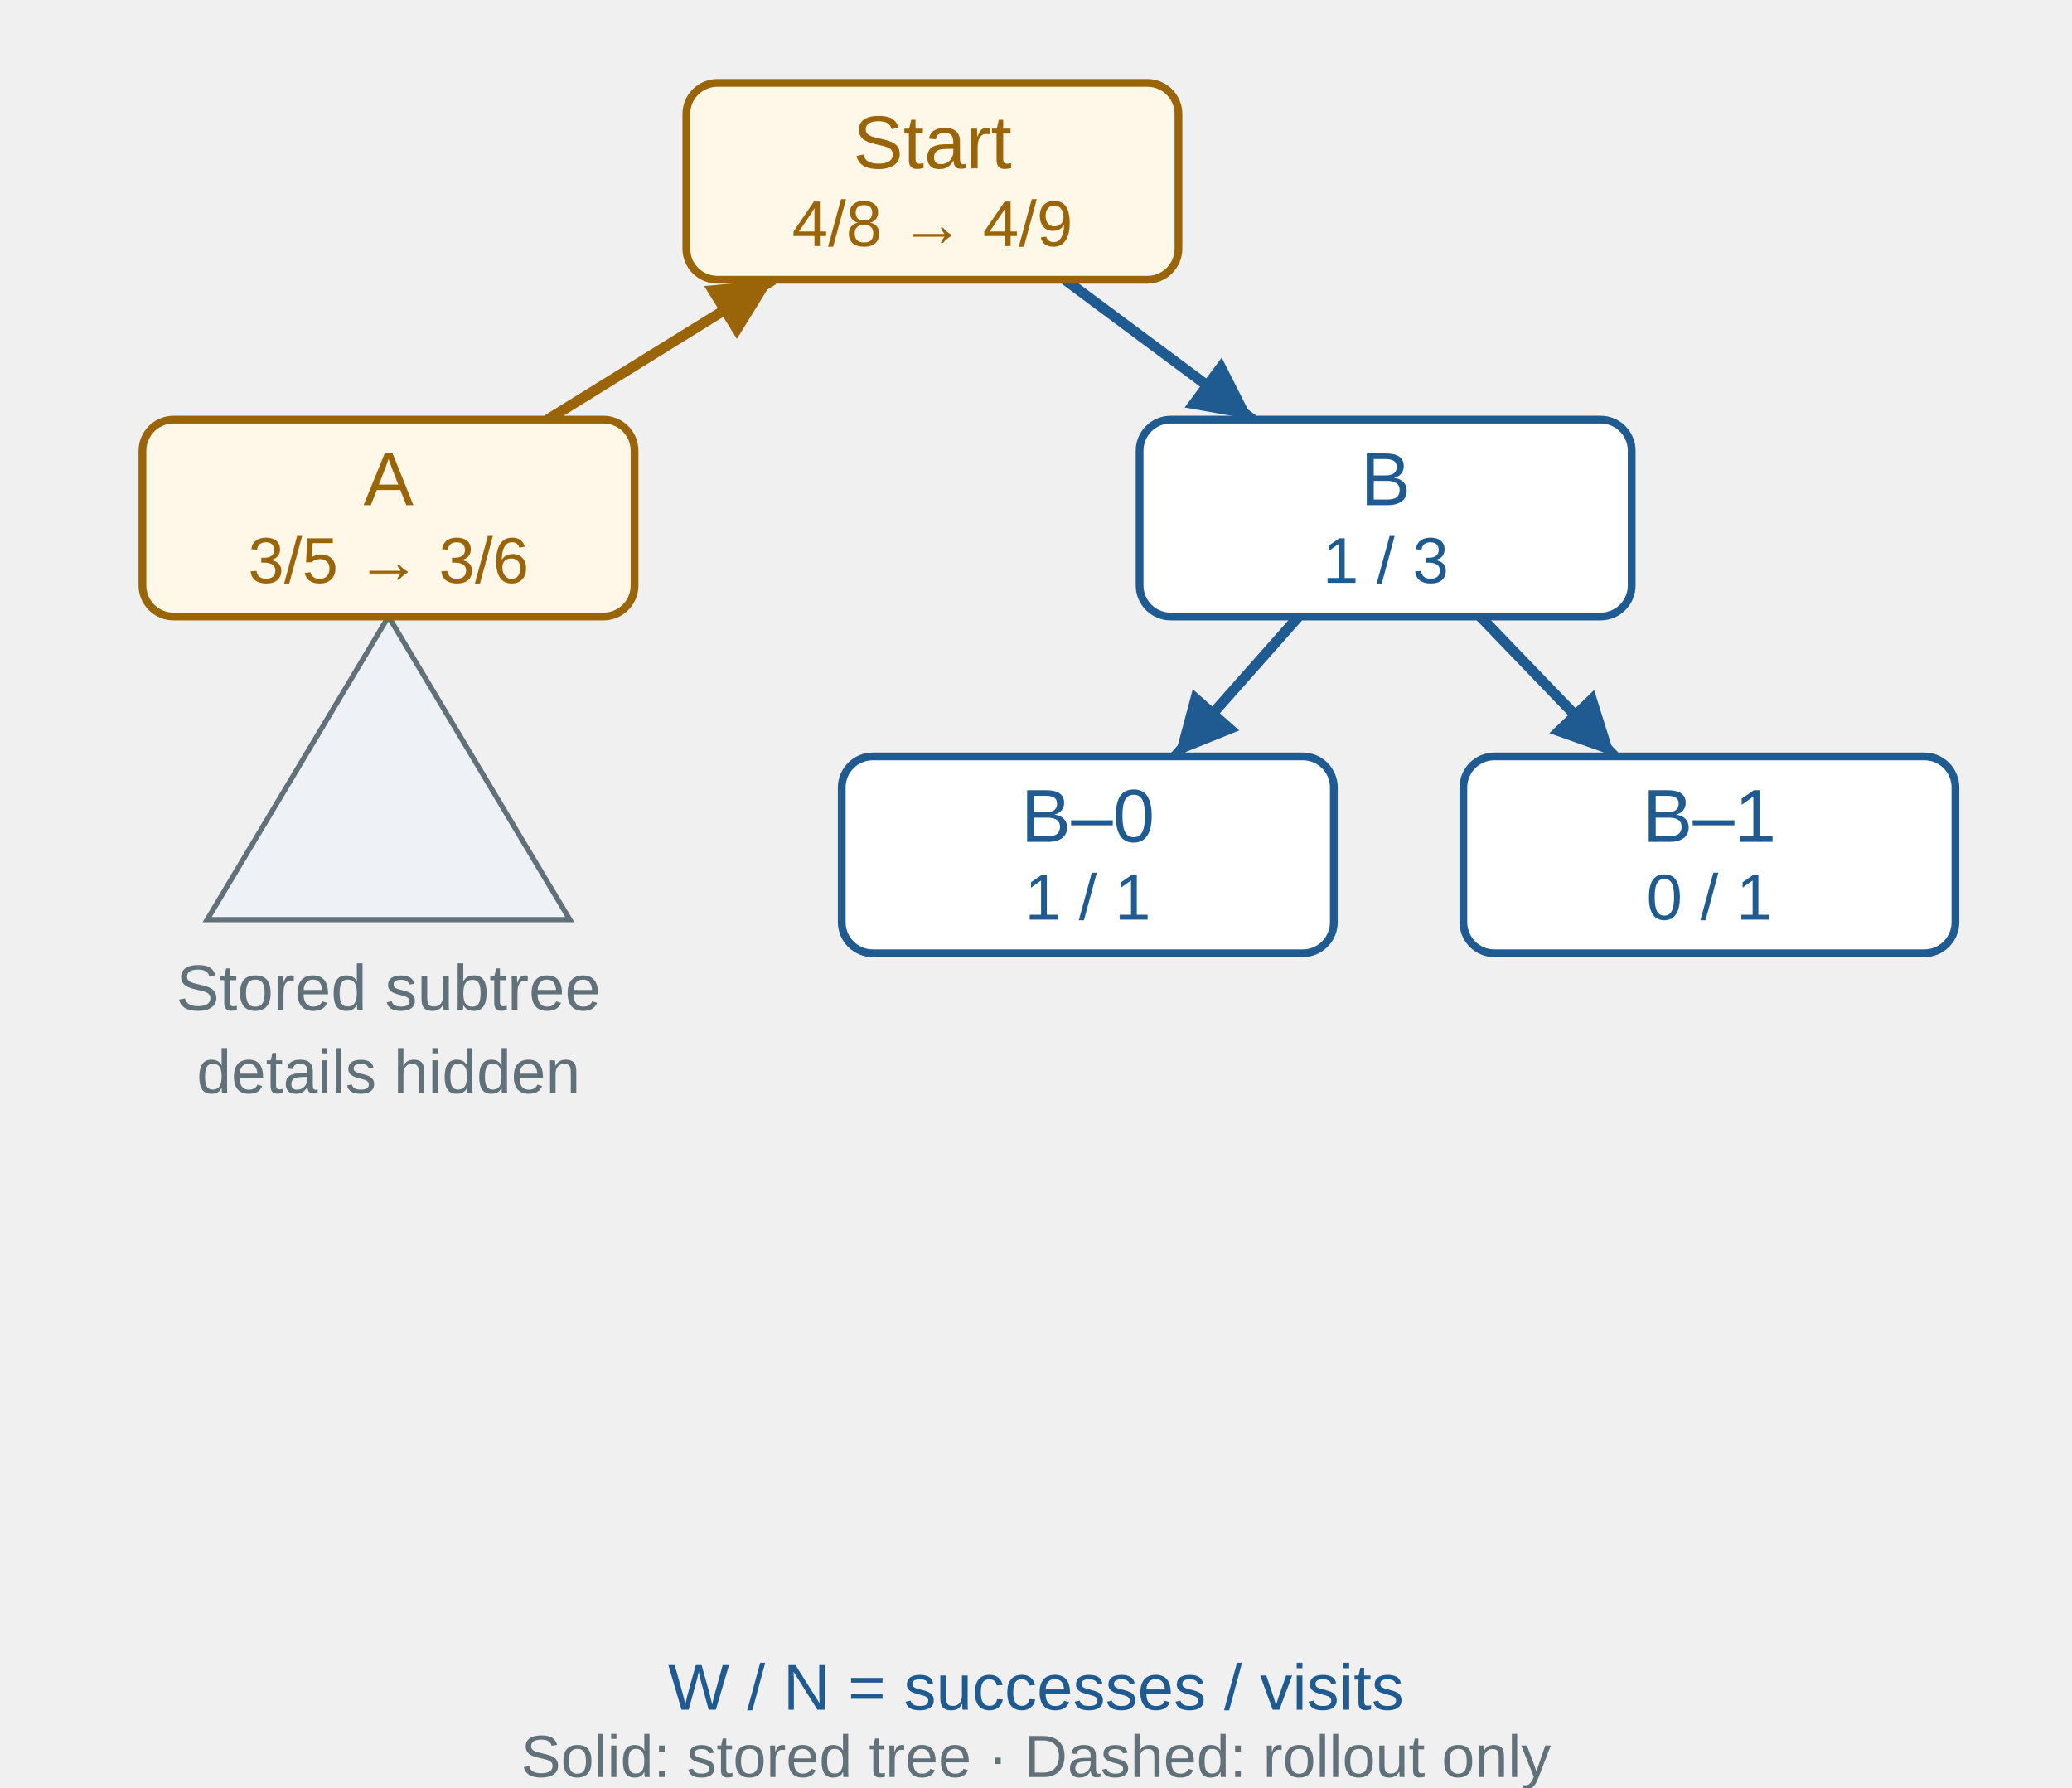
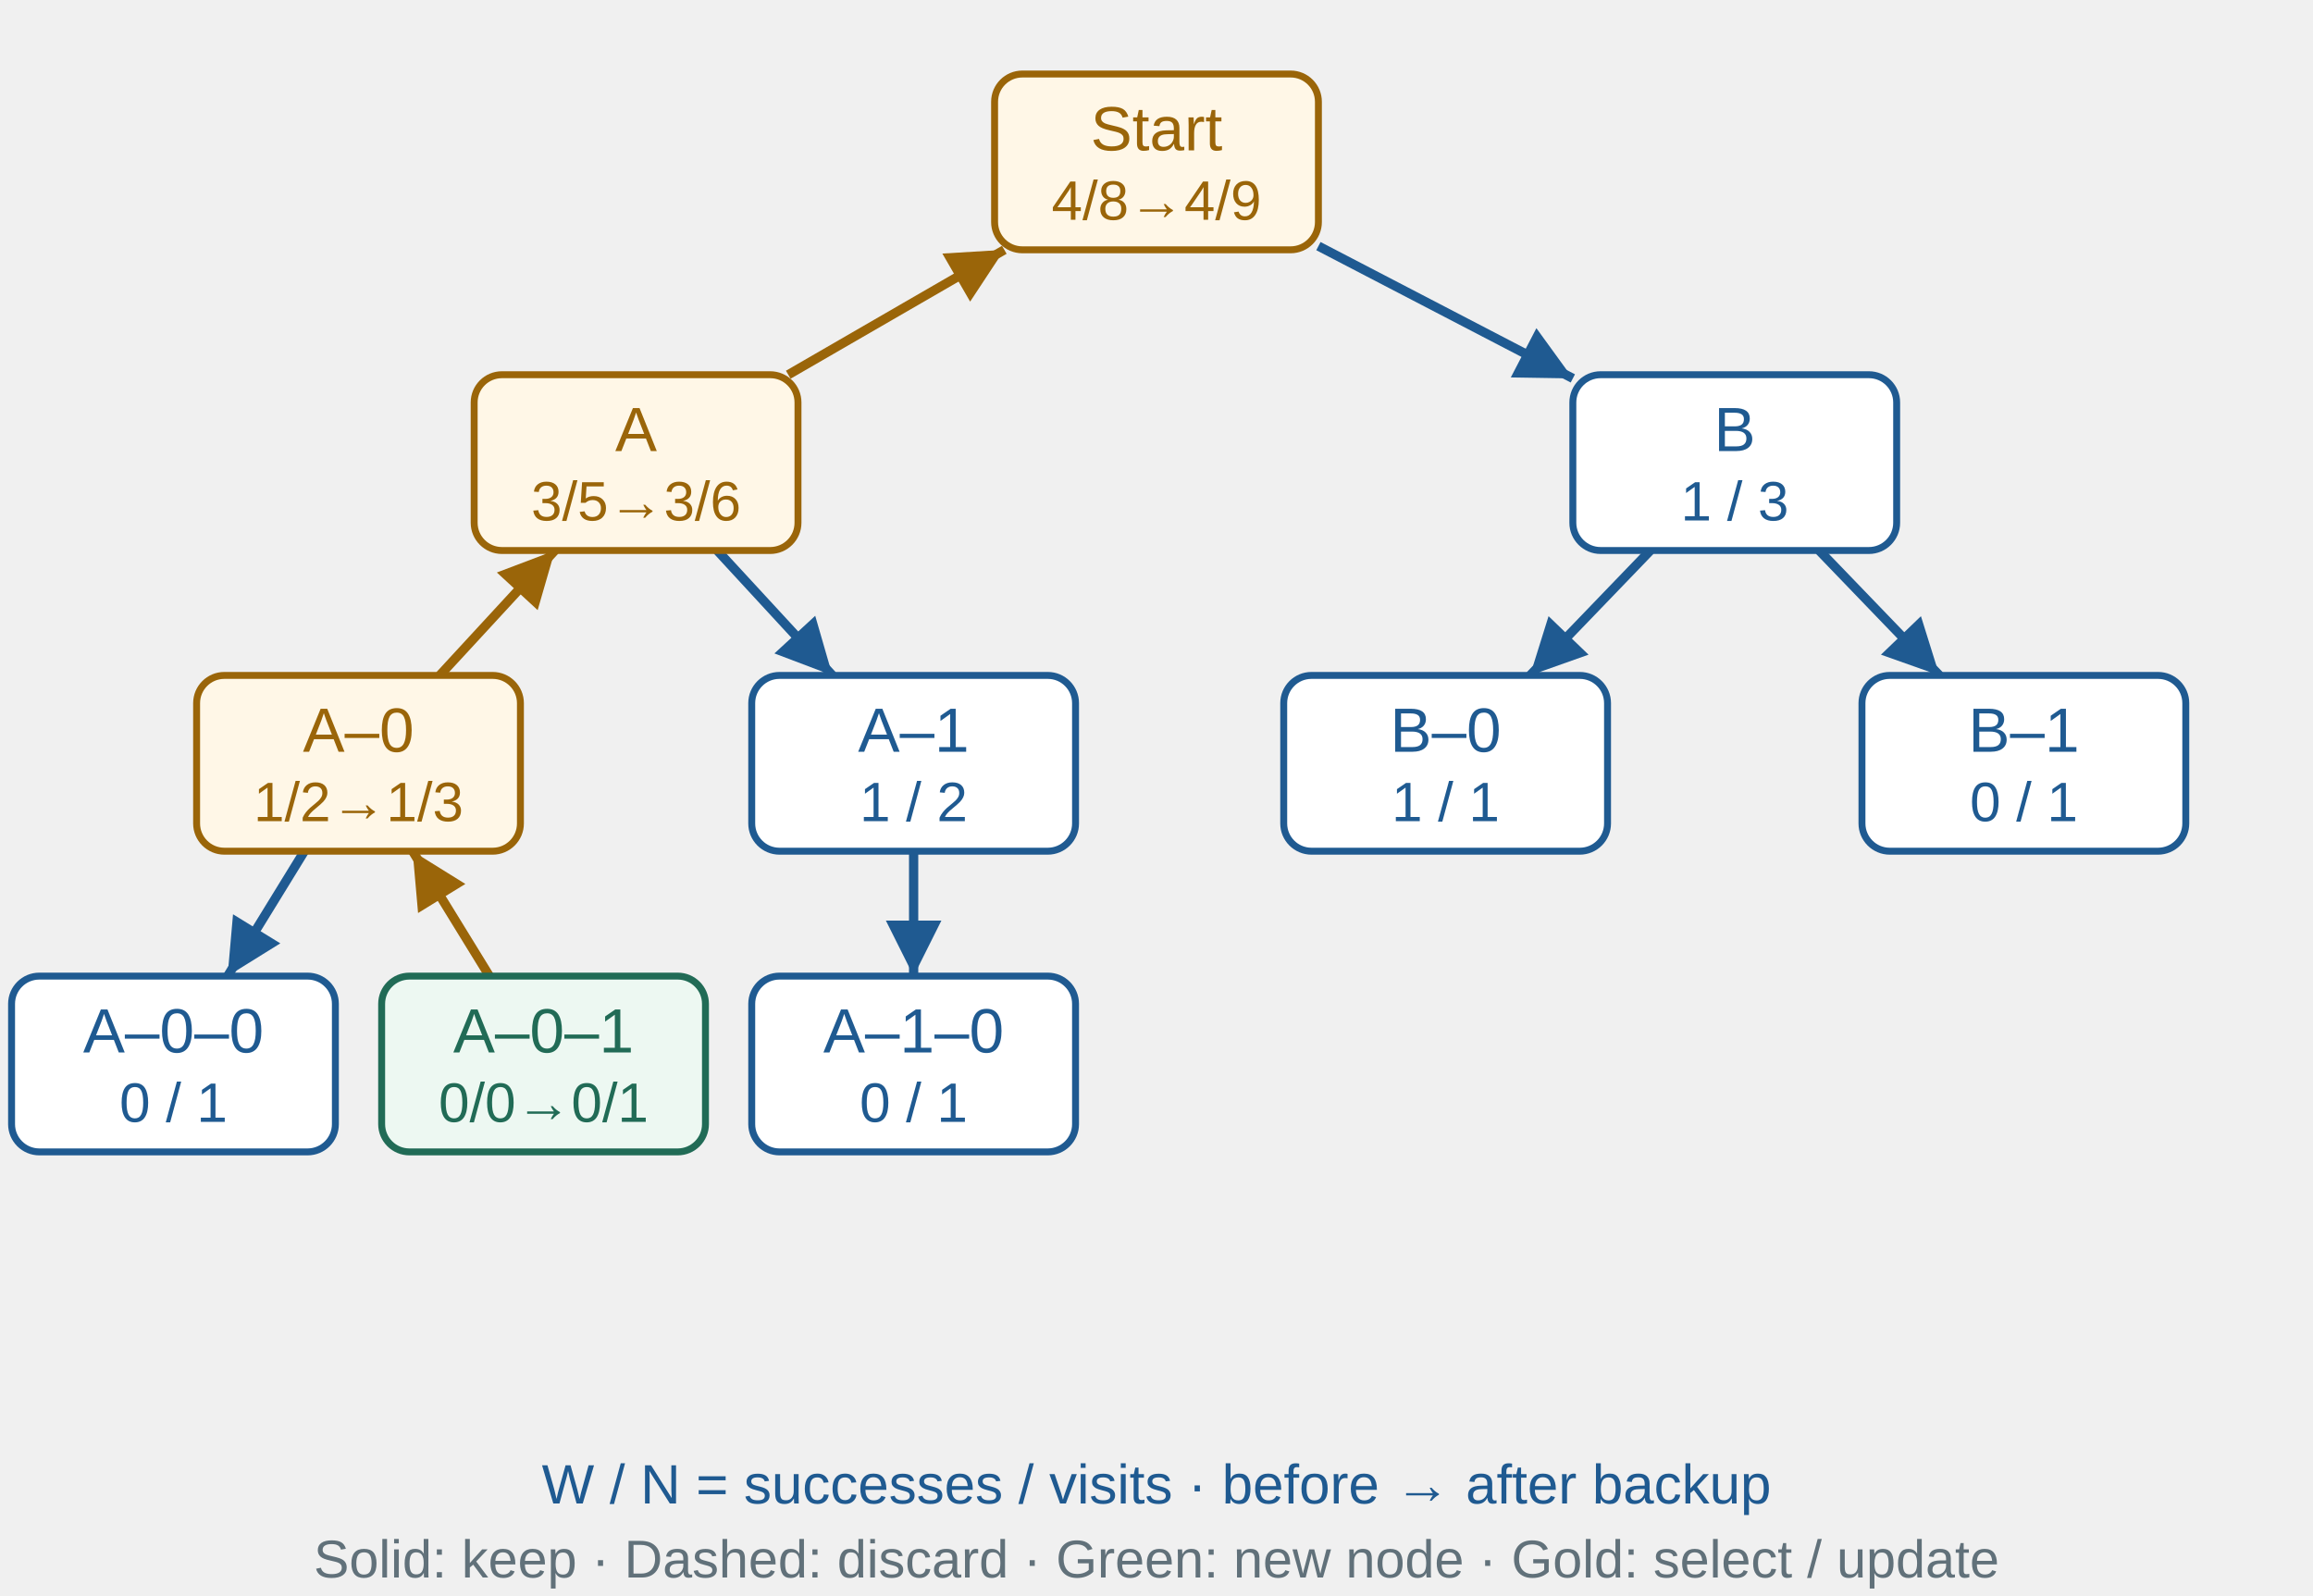
- <svg xmlns="http://www.w3.org/2000/svg" viewBox="0 0 800 690" role="img" aria-labelledby="title desc">
+ <svg xmlns="http://www.w3.org/2000/svg" viewBox="0 0 1000 690" role="img" aria-labelledby="title desc">
  <defs>
    <marker id="blue" viewBox="0 0 10 10" refX="10" refY="5" markerWidth="6" markerHeight="6" orient="auto-start-reverse">
      <path d="M0 0 L10 5 L0 10 Z" fill="#1f5a91" />
    </marker>
    <marker id="gold" viewBox="0 0 10 10" refX="10" refY="5" markerWidth="6" markerHeight="6" orient="auto-start-reverse">
      <path d="M0 0 L10 5 L0 10 Z" fill="#9a6509" />
    </marker>
    <marker id="green" viewBox="0 0 10 10" refX="10" refY="5" markerWidth="6" markerHeight="6" orient="auto-start-reverse">
      <path d="M0 0 L10 5 L0 10 Z" fill="#216b56" />
    </marker>
    <marker id="red" viewBox="0 0 10 10" refX="10" refY="5" markerWidth="6" markerHeight="6" orient="auto-start-reverse">
      <path d="M0 0 L10 5 L0 10 Z" fill="#ac3543" />
    </marker>
    <marker id="gray" viewBox="0 0 10 10" refX="10" refY="5" markerWidth="6" markerHeight="6" orient="auto-start-reverse">
      <path d="M0 0 L10 5 L0 10 Z" fill="#61717a" />
    </marker>
  </defs>
  <g font-family="Arial, sans-serif" text-anchor="middle">
-     <path d="M211.4 162.0 L298.6 108.0" fill="none" stroke="#9a6509" stroke-width="4" marker-end="url(#gold)" />
-     <path d="M411.2 108.0 L483.8 162.0" fill="none" stroke="#1f5a91" stroke-width="4" marker-end="url(#blue)" />
-     <path d="M501.4 238.0 L453.6 292.0" fill="none" stroke="#1f5a91" stroke-width="4" marker-end="url(#blue)" />
-     <path d="M571.5 238.0 L623.5 292.0" fill="none" stroke="#1f5a91" stroke-width="4" marker-end="url(#blue)" />
-     <path d="M150 238 L80 355 L220 355 Z" fill="#eef2f6" stroke="#61717a" stroke-width="2" />
-     <text x="150" y="390" font-size="25" fill="#61717a">Stored subtree</text>
-     <text x="150" y="422" font-size="24" fill="#61717a">details hidden</text>
-     <rect x="265" y="32" width="190" height="76" rx="12" fill="#fff7e7" stroke="#9a6509" stroke-width="3" />
-     <text x="360" y="65" font-size="29" fill="#9a6509">Start</text>
-     <text x="360" y="95" font-size="25" fill="#9a6509">4/8 → 4/9</text>
-     <rect x="55" y="162" width="190" height="76" rx="12" fill="#fff7e7" stroke="#9a6509" stroke-width="3" />
-     <text x="150" y="195" font-size="29" fill="#9a6509">A</text>
-     <text x="150" y="225" font-size="25" fill="#9a6509">3/5 → 3/6</text>
-     <rect x="440" y="162" width="190" height="76" rx="12" fill="white" stroke="#1f5a91" stroke-width="3" />
-     <text x="535" y="195" font-size="29" fill="#1f5a91">B</text>
-     <text x="535" y="225" font-size="25" fill="#1f5a91">1 / 3</text>
-     <rect x="325" y="292" width="190" height="76" rx="12" fill="white" stroke="#1f5a91" stroke-width="3" />
-     <text x="420" y="325" font-size="29" fill="#1f5a91">B–0</text>
-     <text x="420" y="355" font-size="25" fill="#1f5a91">1 / 1</text>
-     <rect x="565" y="292" width="190" height="76" rx="12" fill="white" stroke="#1f5a91" stroke-width="3" />
-     <text x="660" y="325" font-size="29" fill="#1f5a91">B–1</text>
-     <text x="660" y="355" font-size="25" fill="#1f5a91">0 / 1</text>
-     <text x="400" y="660" font-size="25" fill="#1f5a91">W / N = successes / visits</text>
-     <text x="400" y="686" font-size="23" fill="#61717a">Solid: stored tree · Dashed: rollout only</text>
+     <path d="M340.8 162.0 L434.2 108.0" fill="none" stroke="#9a6509" stroke-width="4" marker-end="url(#gold)" />
+     <path d="M570.0 106.4 L680.0 163.6" fill="none" stroke="#1f5a91" stroke-width="4" marker-end="url(#blue)" />
+     <path d="M190.1 292.0 L239.9 238.0" fill="none" stroke="#9a6509" stroke-width="4" marker-end="url(#gold)" />
+     <path d="M310.1 238.0 L359.9 292.0" fill="none" stroke="#1f5a91" stroke-width="4" marker-end="url(#blue)" />
+     <path d="M131.6 368.0 L98.4 422.0" fill="none" stroke="#1f5a91" stroke-width="4" marker-end="url(#blue)" />
+     <path d="M395.0 368.0 L395.0 422.0" fill="none" stroke="#1f5a91" stroke-width="4" marker-end="url(#blue)" />
+     <path d="M713.5 238.0 L661.5 292.0" fill="none" stroke="#1f5a91" stroke-width="4" marker-end="url(#blue)" />
+     <path d="M786.5 238.0 L838.5 292.0" fill="none" stroke="#1f5a91" stroke-width="4" marker-end="url(#blue)" />
+     <path d="M211.6 422.0 L178.4 368.0" fill="none" stroke="#9a6509" stroke-width="4" marker-end="url(#gold)" />
+     <rect x="430" y="32" width="140" height="76" rx="12" fill="#fff7e7" stroke="#9a6509" stroke-width="3" />
+     <text x="500" y="65" font-size="27" fill="#9a6509">Start</text>
+     <text x="500" y="95" font-size="24" fill="#9a6509">4/8→4/9</text>
+     <rect x="205" y="162" width="140" height="76" rx="12" fill="#fff7e7" stroke="#9a6509" stroke-width="3" />
+     <text x="275" y="195" font-size="27" fill="#9a6509">A</text>
+     <text x="275" y="225" font-size="24" fill="#9a6509">3/5→3/6</text>
+     <rect x="680" y="162" width="140" height="76" rx="12" fill="white" stroke="#1f5a91" stroke-width="3" />
+     <text x="750" y="195" font-size="27" fill="#1f5a91">B</text>
+     <text x="750" y="225" font-size="24" fill="#1f5a91">1 / 3</text>
+     <rect x="85" y="292" width="140" height="76" rx="12" fill="#fff7e7" stroke="#9a6509" stroke-width="3" />
+     <text x="155" y="325" font-size="27" fill="#9a6509">A–0</text>
+     <text x="155" y="355" font-size="24" fill="#9a6509">1/2→1/3</text>
+     <rect x="325" y="292" width="140" height="76" rx="12" fill="white" stroke="#1f5a91" stroke-width="3" />
+     <text x="395" y="325" font-size="27" fill="#1f5a91">A–1</text>
+     <text x="395" y="355" font-size="24" fill="#1f5a91">1 / 2</text>
+     <rect x="5" y="422" width="140" height="76" rx="12" fill="white" stroke="#1f5a91" stroke-width="3" />
+     <text x="75" y="455" font-size="27" fill="#1f5a91">A–0–0</text>
+     <text x="75" y="485" font-size="24" fill="#1f5a91">0 / 1</text>
+     <rect x="325" y="422" width="140" height="76" rx="12" fill="white" stroke="#1f5a91" stroke-width="3" />
+     <text x="395" y="455" font-size="27" fill="#1f5a91">A–1–0</text>
+     <text x="395" y="485" font-size="24" fill="#1f5a91">0 / 1</text>
+     <rect x="555" y="292" width="140" height="76" rx="12" fill="white" stroke="#1f5a91" stroke-width="3" />
+     <text x="625" y="325" font-size="27" fill="#1f5a91">B–0</text>
+     <text x="625" y="355" font-size="24" fill="#1f5a91">1 / 1</text>
+     <rect x="805" y="292" width="140" height="76" rx="12" fill="white" stroke="#1f5a91" stroke-width="3" />
+     <text x="875" y="325" font-size="27" fill="#1f5a91">B–1</text>
+     <text x="875" y="355" font-size="24" fill="#1f5a91">0 / 1</text>
+     <rect x="165" y="422" width="140" height="76" rx="12" fill="#edf8f2" stroke="#216b56" stroke-width="3" />
+     <text x="235" y="455" font-size="27" fill="#216b56">A–0–1</text>
+     <text x="235" y="485" font-size="24" fill="#216b56">0/0→0/1</text>
+     <text x="500" y="650" font-size="24" fill="#1f5a91">W / N = successes / visits · before → after backup</text>
+     <text x="500" y="682" font-size="23" fill="#61717a">Solid: keep · Dashed: discard · Green: new node · Gold: select / update</text>
  </g>
</svg>
